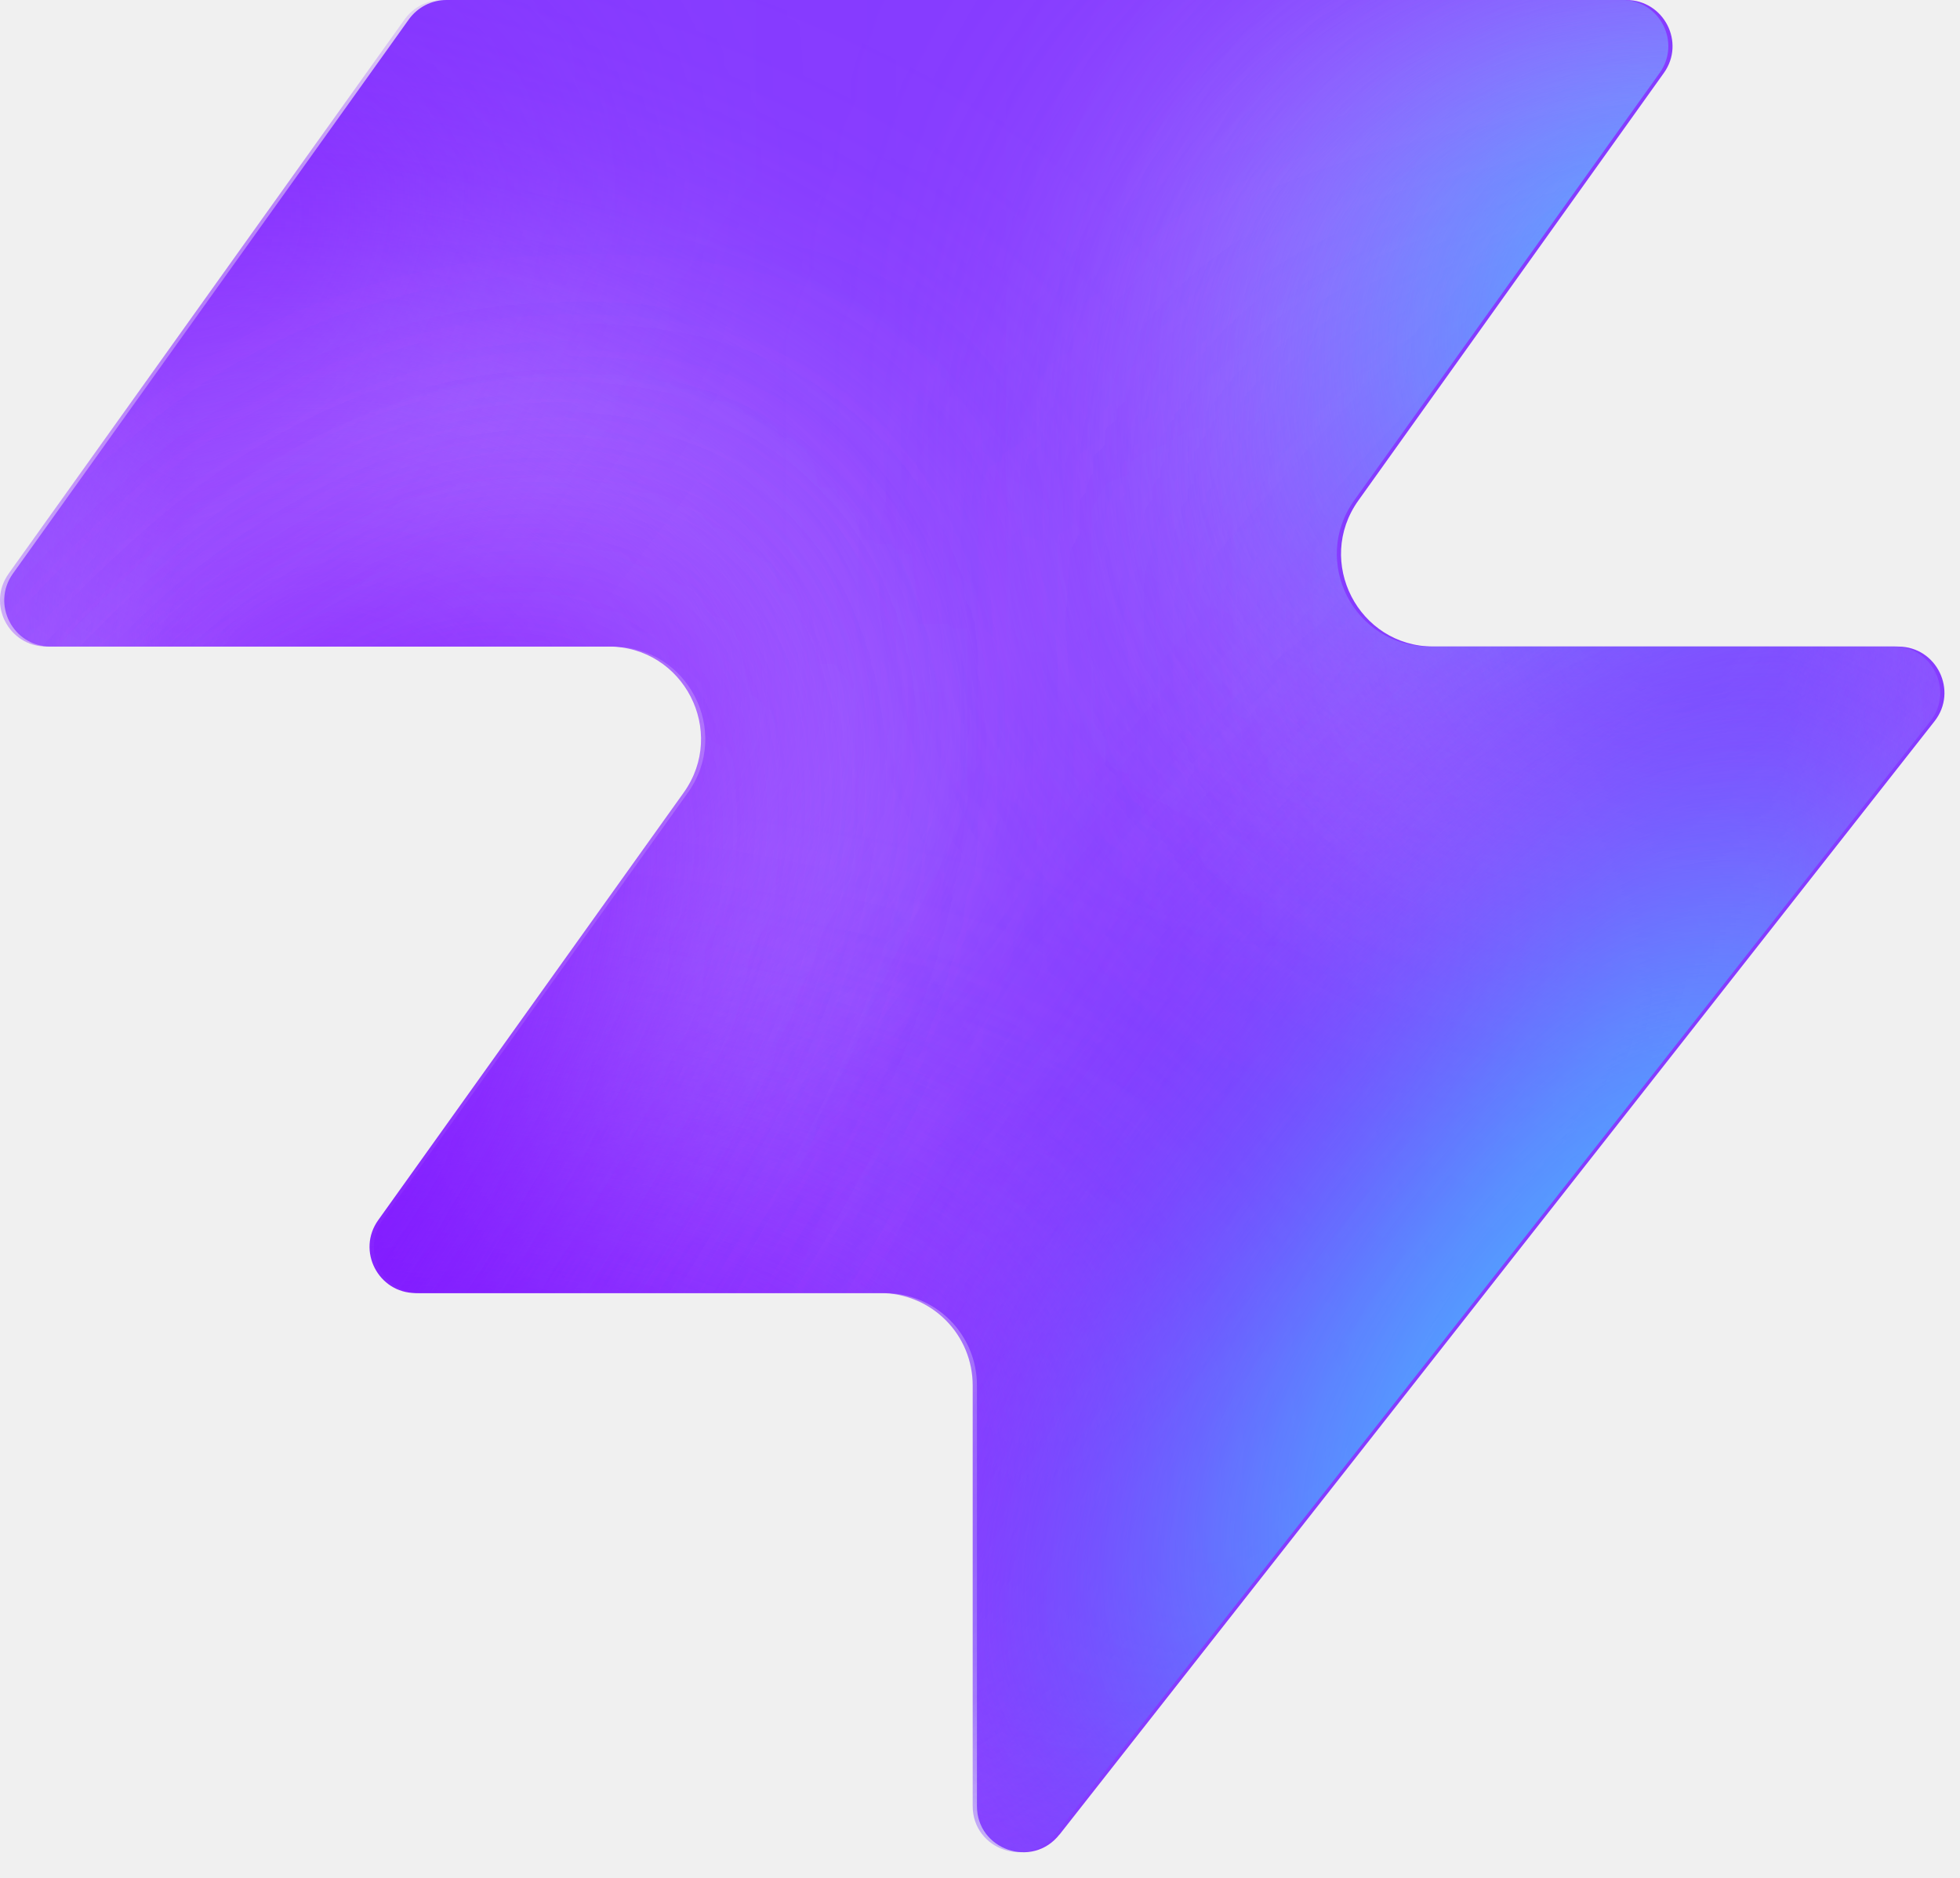
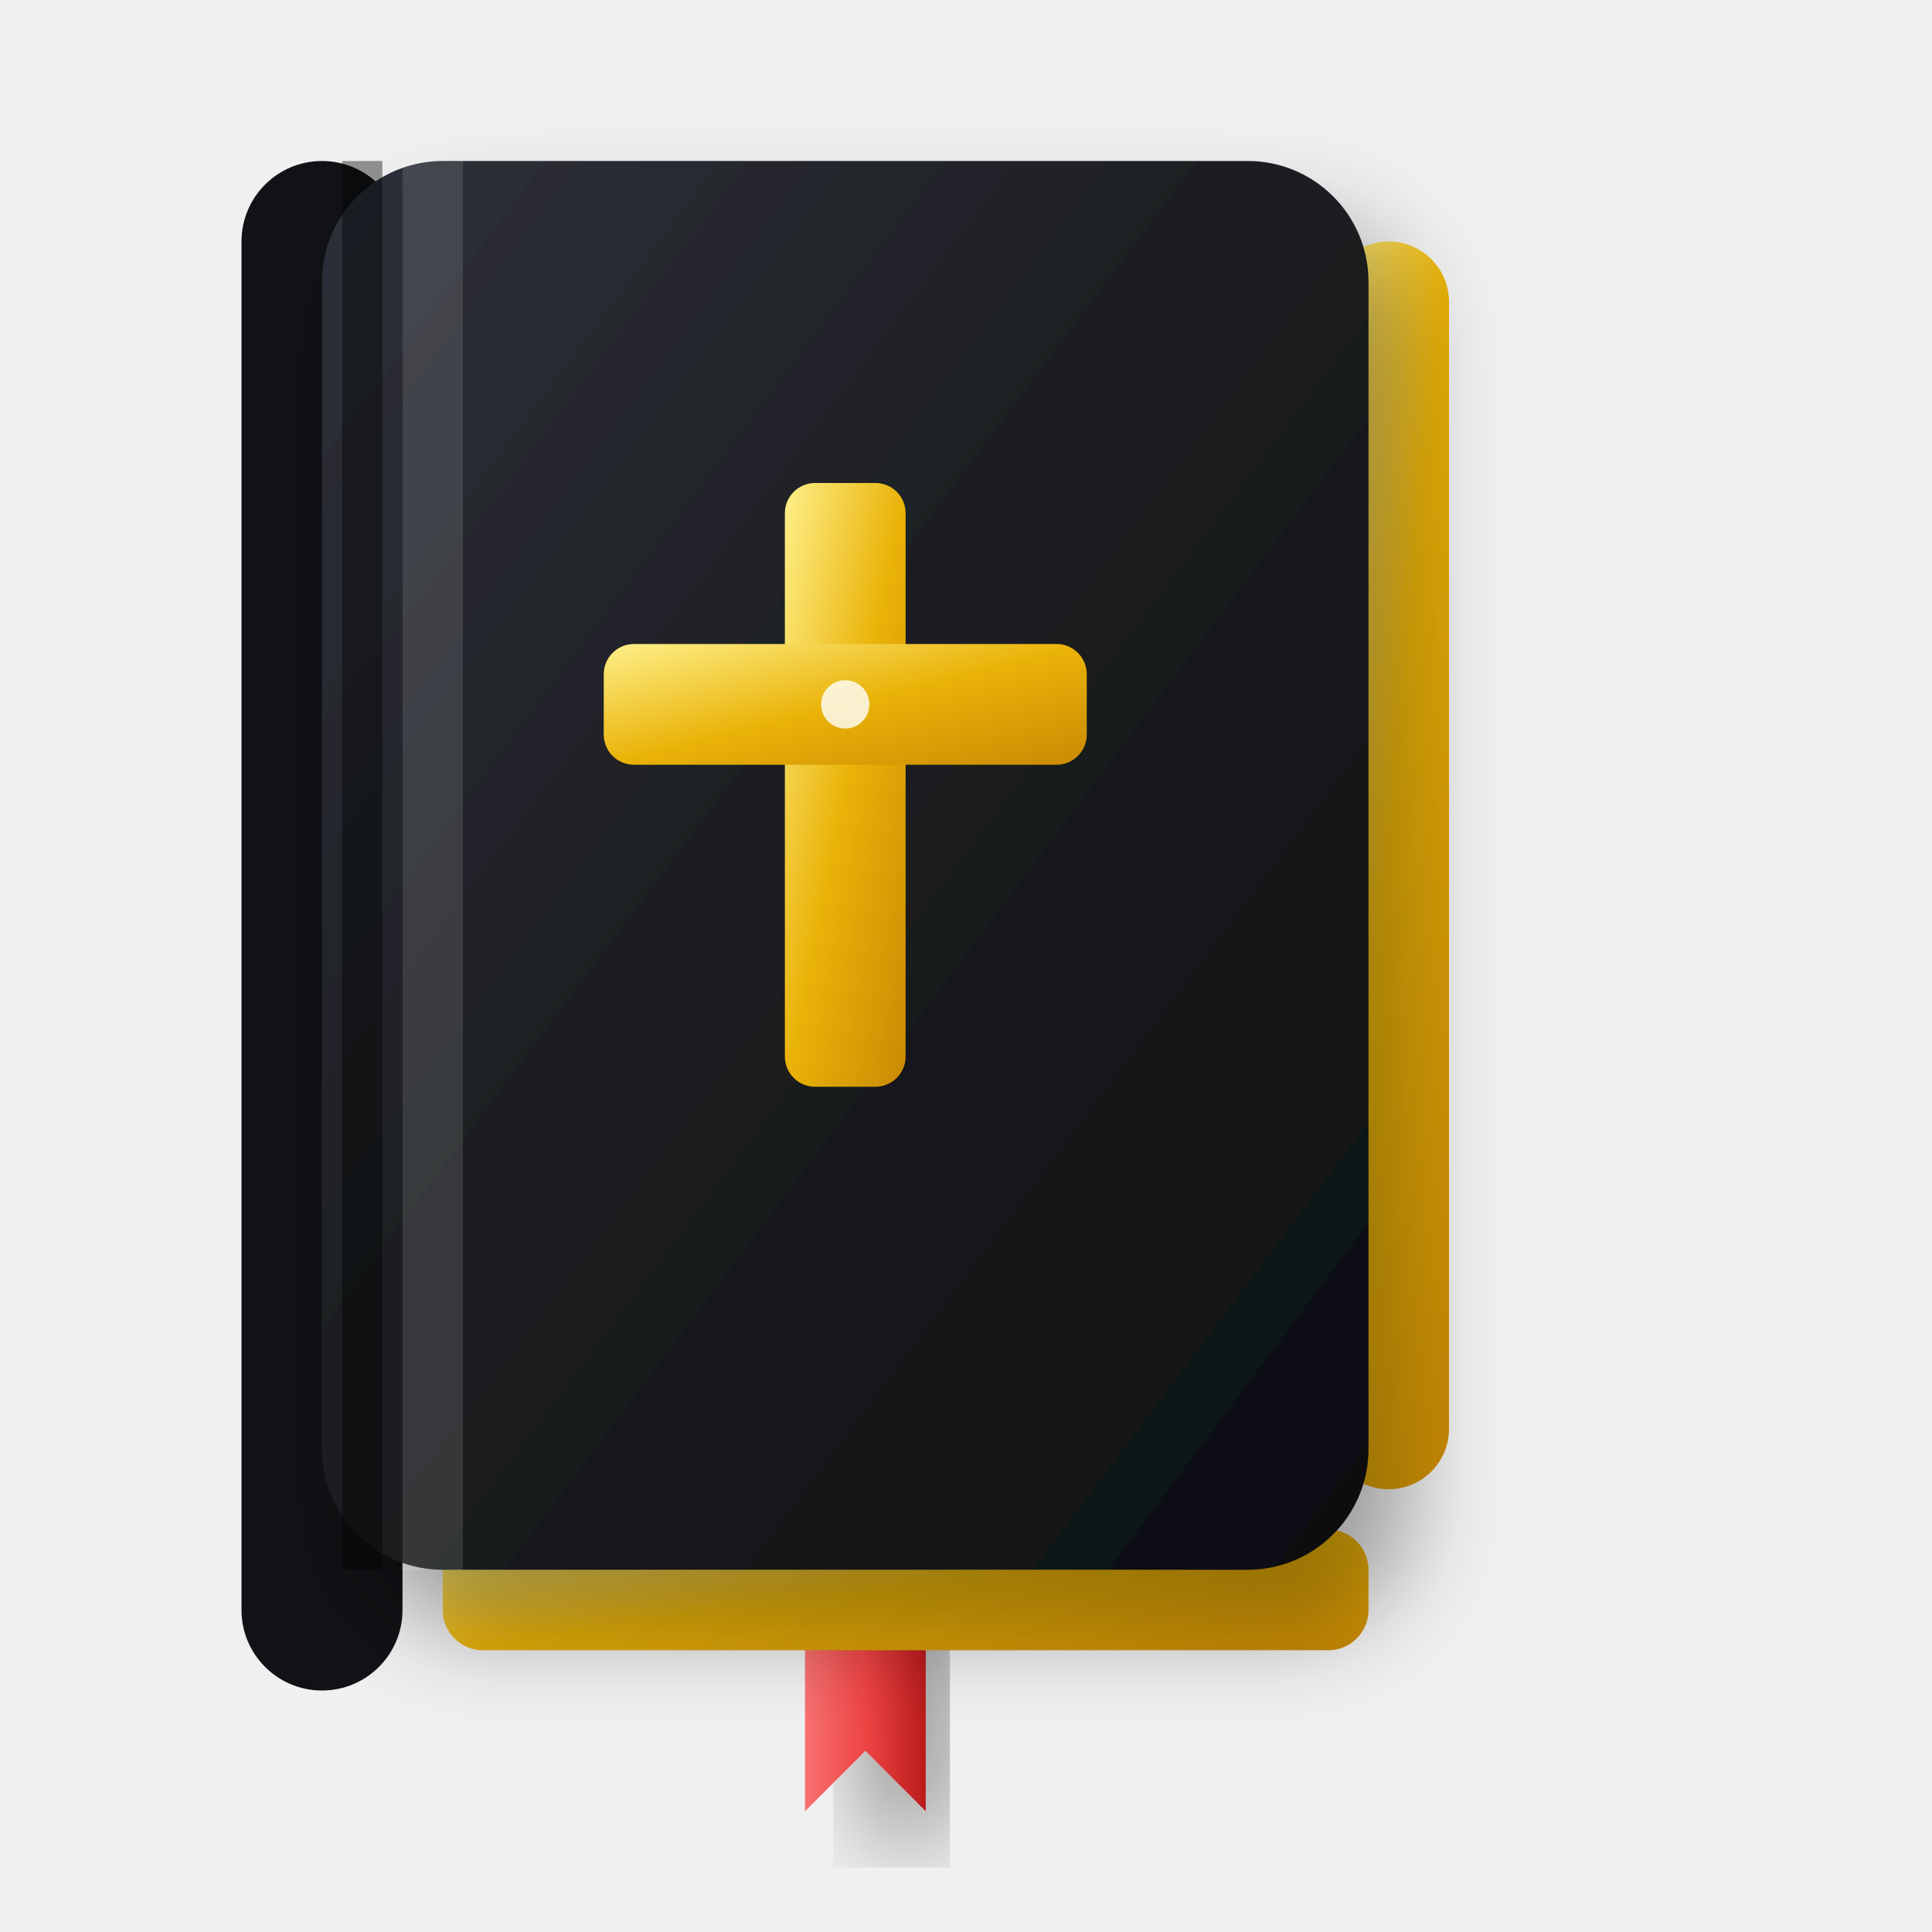
- <svg xmlns="http://www.w3.org/2000/svg" width="48" height="46" fill="none" viewBox="0 0 48 46">
-   <path fill="#863bff" d="M25.946 44.938c-.664.845-2.021.375-2.021-.698V33.937a2.26 2.26 0 0 0-2.262-2.262H10.287c-.92 0-1.456-1.04-.92-1.788l7.48-10.471c1.07-1.497 0-3.578-1.842-3.578H1.237c-.92 0-1.456-1.04-.92-1.788L10.013.474c.214-.297.556-.474.92-.474h28.894c.92 0 1.456 1.04.92 1.788l-7.48 10.471c-1.07 1.498 0 3.579 1.842 3.579h11.377c.943 0 1.473 1.088.89 1.83L25.947 44.94z" style="fill:#863bff;fill:color(display-p3 .525 .23 1);fill-opacity:1" />
-   <mask id="a" width="48" height="46" x="0" y="0" maskUnits="userSpaceOnUse" style="mask-type:alpha">
-     <path fill="#000" d="M25.842 44.938c-.664.844-2.021.375-2.021-.698V33.937a2.26 2.26 0 0 0-2.262-2.262H10.183c-.92 0-1.456-1.04-.92-1.788l7.48-10.471c1.07-1.498 0-3.579-1.842-3.579H1.133c-.92 0-1.456-1.04-.92-1.787L9.91.473c.214-.297.556-.474.92-.474h28.894c.92 0 1.456 1.04.92 1.788l-7.48 10.471c-1.07 1.498 0 3.578 1.842 3.578h11.377c.943 0 1.473 1.088.89 1.832L25.843 44.94z" style="fill:#000;fill-opacity:1" />
-   </mask>
-   <g mask="url(#a)">
-     <g filter="url(#b)">
-       <ellipse cx="5.508" cy="14.704" fill="#ede6ff" rx="5.508" ry="14.704" style="fill:#ede6ff;fill:color(display-p3 .927 .903 1);fill-opacity:1" transform="matrix(.00324 1 1 -.00324 -4.47 31.516)" />
-     </g>
-     <g filter="url(#c)">
-       <ellipse cx="10.399" cy="29.851" fill="#ede6ff" rx="10.399" ry="29.851" style="fill:#ede6ff;fill:color(display-p3 .927 .903 1);fill-opacity:1" transform="matrix(.00324 1 1 -.00324 -39.328 7.883)" />
-     </g>
-     <g filter="url(#d)">
-       <ellipse cx="5.508" cy="30.487" fill="#7e14ff" rx="5.508" ry="30.487" style="fill:#7e14ff;fill:color(display-p3 .492 .077 1);fill-opacity:1" transform="rotate(89.814 -25.913 -14.639)scale(1 -1)" />
-     </g>
-     <g filter="url(#e)">
-       <ellipse cx="5.508" cy="30.599" fill="#7e14ff" rx="5.508" ry="30.599" style="fill:#7e14ff;fill:color(display-p3 .492 .077 1);fill-opacity:1" transform="rotate(89.814 -32.644 -3.334)scale(1 -1)" />
-     </g>
-     <g filter="url(#f)">
-       <ellipse cx="5.508" cy="30.599" fill="#7e14ff" rx="5.508" ry="30.599" style="fill:#7e14ff;fill:color(display-p3 .492 .077 1);fill-opacity:1" transform="matrix(.00324 1 1 -.00324 -34.34 30.47)" />
-     </g>
-     <g filter="url(#g)">
-       <ellipse cx="14.072" cy="22.078" fill="#ede6ff" rx="14.072" ry="22.078" style="fill:#ede6ff;fill:color(display-p3 .927 .903 1);fill-opacity:1" transform="rotate(93.35 24.506 48.493)scale(-1 1)" />
-     </g>
-     <g filter="url(#h)">
-       <ellipse cx="3.47" cy="21.501" fill="#7e14ff" rx="3.47" ry="21.501" style="fill:#7e14ff;fill:color(display-p3 .492 .077 1);fill-opacity:1" transform="rotate(89.009 28.708 47.59)scale(-1 1)" />
-     </g>
-     <g filter="url(#i)">
-       <ellipse cx="3.47" cy="21.501" fill="#7e14ff" rx="3.47" ry="21.501" style="fill:#7e14ff;fill:color(display-p3 .492 .077 1);fill-opacity:1" transform="rotate(89.009 28.708 47.59)scale(-1 1)" />
-     </g>
-     <g filter="url(#j)">
-       <ellipse cx=".387" cy="8.972" fill="#7e14ff" rx="4.407" ry="29.108" style="fill:#7e14ff;fill:color(display-p3 .492 .077 1);fill-opacity:1" transform="rotate(39.51 .387 8.972)" />
-     </g>
-     <g filter="url(#k)">
-       <ellipse cx="47.523" cy="-6.092" fill="#7e14ff" rx="4.407" ry="29.108" style="fill:#7e14ff;fill:color(display-p3 .492 .077 1);fill-opacity:1" transform="rotate(37.892 47.523 -6.092)" />
-     </g>
-     <g filter="url(#l)">
-       <ellipse cx="41.412" cy="6.333" fill="#47bfff" rx="5.971" ry="9.665" style="fill:#47bfff;fill:color(display-p3 .28 .748 1);fill-opacity:1" transform="rotate(37.892 41.412 6.333)" />
-     </g>
-     <g filter="url(#m)">
-       <ellipse cx="-1.879" cy="38.332" fill="#7e14ff" rx="4.407" ry="29.108" style="fill:#7e14ff;fill:color(display-p3 .492 .077 1);fill-opacity:1" transform="rotate(37.892 -1.88 38.332)" />
-     </g>
-     <g filter="url(#n)">
-       <ellipse cx="-1.879" cy="38.332" fill="#7e14ff" rx="4.407" ry="29.108" style="fill:#7e14ff;fill:color(display-p3 .492 .077 1);fill-opacity:1" transform="rotate(37.892 -1.88 38.332)" />
-     </g>
-     <g filter="url(#o)">
-       <ellipse cx="35.651" cy="29.907" fill="#7e14ff" rx="4.407" ry="29.108" style="fill:#7e14ff;fill:color(display-p3 .492 .077 1);fill-opacity:1" transform="rotate(37.892 35.651 29.907)" />
-     </g>
-     <g filter="url(#p)">
-       <ellipse cx="38.418" cy="32.4" fill="#47bfff" rx="5.971" ry="15.297" style="fill:#47bfff;fill:color(display-p3 .28 .748 1);fill-opacity:1" transform="rotate(37.892 38.418 32.4)" />
-     </g>
+ <svg xmlns="http://www.w3.org/2000/svg" viewBox="0 0 48 48" width="48" height="48">
+   <defs>
+     <filter id="shadow" x="-10%" y="-10%" width="130%" height="130%">
+       <feDropShadow dx="1" dy="1.5" stdDeviation="1.2" flood-opacity="0.35" />
+     </filter>
+     <linearGradient id="coverGrad" x1="0%" y1="0%" x2="100%" y2="100%">
+       <stop offset="0%" stop-color="#2d3139" />
+       <stop offset="50%" stop-color="#1b1c20" />
+       <stop offset="100%" stop-color="#0d0e10" />
+     </linearGradient>
+     <linearGradient id="goldGrad" x1="0%" y1="0%" x2="100%" y2="100%">
+       <stop offset="0%" stop-color="#fef08a" />
+       <stop offset="50%" stop-color="#eab308" />
+       <stop offset="100%" stop-color="#ca8a04" />
+     </linearGradient>
+     <linearGradient id="ribbonGrad" x1="0%" y1="0%" x2="100%" y2="0%">
+       <stop offset="0%" stop-color="#f87171" />
+       <stop offset="50%" stop-color="#ef4444" />
+       <stop offset="100%" stop-color="#b91c1c" />
+     </linearGradient>
+   </defs>
+   <path d="M20,38 V45 L21.5,43.5 L23,45 V38 Z" fill="url(#ribbonGrad)" filter="url(#shadow)" />
+   <rect x="33" y="6" width="3" height="31" rx="1.5" fill="url(#goldGrad)" />
+   <rect x="11" y="38" width="23" height="3" rx="1" fill="url(#goldGrad)" />
+   <rect x="6" y="4" width="4" height="38" rx="2" fill="#111215" />
+   <rect x="8" y="4" width="26" height="35" rx="3" fill="url(#coverGrad)" filter="url(#shadow)" />
+   <rect x="10" y="4" width="1.5" height="35" fill="#ffffff" fill-opacity="0.12" />
+   <rect x="8.5" y="4" width="1" height="35" fill="#000000" fill-opacity="0.4" />
+   <path d="M 12 4 L 32 4" stroke="url(#goldGrad)" stroke-width="0.5" fill="none" opacity="0.6" stroke-linecap="round" />
+   <path d="M 12 39 L 32 39" stroke="url(#goldGrad)" stroke-width="0.5" fill="none" opacity="0.6" stroke-linecap="round" />
+   <g>
+     <rect x="19.5" y="12" width="3" height="15" rx="0.75" fill="url(#goldGrad)" />
+     <rect x="15" y="16" width="12" height="3" rx="0.75" fill="url(#goldGrad)" />
+     <circle cx="21" cy="17.5" r="0.6" fill="#ffffff" opacity="0.8" />
  </g>
-   <defs>
-     <filter id="b" width="60.045" height="41.654" x="-19.77" y="16.149" color-interpolation-filters="sRGB" filterUnits="userSpaceOnUse">
-       <feFlood flood-opacity="0" result="BackgroundImageFix" />
-       <feBlend in="SourceGraphic" in2="BackgroundImageFix" result="shape" />
-       <feGaussianBlur result="effect1_foregroundBlur_2002_17158" stdDeviation="7.659" />
-     </filter>
-     <filter id="c" width="90.34" height="51.437" x="-54.613" y="-7.533" color-interpolation-filters="sRGB" filterUnits="userSpaceOnUse">
-       <feFlood flood-opacity="0" result="BackgroundImageFix" />
-       <feBlend in="SourceGraphic" in2="BackgroundImageFix" result="shape" />
-       <feGaussianBlur result="effect1_foregroundBlur_2002_17158" stdDeviation="7.659" />
-     </filter>
-     <filter id="d" width="79.355" height="29.4" x="-49.64" y="2.03" color-interpolation-filters="sRGB" filterUnits="userSpaceOnUse">
-       <feFlood flood-opacity="0" result="BackgroundImageFix" />
-       <feBlend in="SourceGraphic" in2="BackgroundImageFix" result="shape" />
-       <feGaussianBlur result="effect1_foregroundBlur_2002_17158" stdDeviation="4.596" />
-     </filter>
-     <filter id="e" width="79.579" height="29.4" x="-45.045" y="20.029" color-interpolation-filters="sRGB" filterUnits="userSpaceOnUse">
-       <feFlood flood-opacity="0" result="BackgroundImageFix" />
-       <feBlend in="SourceGraphic" in2="BackgroundImageFix" result="shape" />
-       <feGaussianBlur result="effect1_foregroundBlur_2002_17158" stdDeviation="4.596" />
-     </filter>
-     <filter id="f" width="79.579" height="29.4" x="-43.513" y="21.178" color-interpolation-filters="sRGB" filterUnits="userSpaceOnUse">
-       <feFlood flood-opacity="0" result="BackgroundImageFix" />
-       <feBlend in="SourceGraphic" in2="BackgroundImageFix" result="shape" />
-       <feGaussianBlur result="effect1_foregroundBlur_2002_17158" stdDeviation="4.596" />
-     </filter>
-     <filter id="g" width="74.749" height="58.852" x="15.756" y="-17.901" color-interpolation-filters="sRGB" filterUnits="userSpaceOnUse">
-       <feFlood flood-opacity="0" result="BackgroundImageFix" />
-       <feBlend in="SourceGraphic" in2="BackgroundImageFix" result="shape" />
-       <feGaussianBlur result="effect1_foregroundBlur_2002_17158" stdDeviation="7.659" />
-     </filter>
-     <filter id="h" width="61.377" height="25.362" x="23.548" y="2.284" color-interpolation-filters="sRGB" filterUnits="userSpaceOnUse">
-       <feFlood flood-opacity="0" result="BackgroundImageFix" />
-       <feBlend in="SourceGraphic" in2="BackgroundImageFix" result="shape" />
-       <feGaussianBlur result="effect1_foregroundBlur_2002_17158" stdDeviation="4.596" />
-     </filter>
-     <filter id="i" width="61.377" height="25.362" x="23.548" y="2.284" color-interpolation-filters="sRGB" filterUnits="userSpaceOnUse">
-       <feFlood flood-opacity="0" result="BackgroundImageFix" />
-       <feBlend in="SourceGraphic" in2="BackgroundImageFix" result="shape" />
-       <feGaussianBlur result="effect1_foregroundBlur_2002_17158" stdDeviation="4.596" />
-     </filter>
-     <filter id="j" width="56.045" height="63.649" x="-27.636" y="-22.853" color-interpolation-filters="sRGB" filterUnits="userSpaceOnUse">
-       <feFlood flood-opacity="0" result="BackgroundImageFix" />
-       <feBlend in="SourceGraphic" in2="BackgroundImageFix" result="shape" />
-       <feGaussianBlur result="effect1_foregroundBlur_2002_17158" stdDeviation="4.596" />
-     </filter>
-     <filter id="k" width="54.814" height="64.646" x="20.116" y="-38.415" color-interpolation-filters="sRGB" filterUnits="userSpaceOnUse">
-       <feFlood flood-opacity="0" result="BackgroundImageFix" />
-       <feBlend in="SourceGraphic" in2="BackgroundImageFix" result="shape" />
-       <feGaussianBlur result="effect1_foregroundBlur_2002_17158" stdDeviation="4.596" />
-     </filter>
-     <filter id="l" width="33.541" height="35.313" x="24.641" y="-11.323" color-interpolation-filters="sRGB" filterUnits="userSpaceOnUse">
-       <feFlood flood-opacity="0" result="BackgroundImageFix" />
-       <feBlend in="SourceGraphic" in2="BackgroundImageFix" result="shape" />
-       <feGaussianBlur result="effect1_foregroundBlur_2002_17158" stdDeviation="4.596" />
-     </filter>
-     <filter id="m" width="54.814" height="64.646" x="-29.286" y="6.009" color-interpolation-filters="sRGB" filterUnits="userSpaceOnUse">
-       <feFlood flood-opacity="0" result="BackgroundImageFix" />
-       <feBlend in="SourceGraphic" in2="BackgroundImageFix" result="shape" />
-       <feGaussianBlur result="effect1_foregroundBlur_2002_17158" stdDeviation="4.596" />
-     </filter>
-     <filter id="n" width="54.814" height="64.646" x="-29.286" y="6.009" color-interpolation-filters="sRGB" filterUnits="userSpaceOnUse">
-       <feFlood flood-opacity="0" result="BackgroundImageFix" />
-       <feBlend in="SourceGraphic" in2="BackgroundImageFix" result="shape" />
-       <feGaussianBlur result="effect1_foregroundBlur_2002_17158" stdDeviation="4.596" />
-     </filter>
-     <filter id="o" width="54.814" height="64.646" x="8.244" y="-2.416" color-interpolation-filters="sRGB" filterUnits="userSpaceOnUse">
-       <feFlood flood-opacity="0" result="BackgroundImageFix" />
-       <feBlend in="SourceGraphic" in2="BackgroundImageFix" result="shape" />
-       <feGaussianBlur result="effect1_foregroundBlur_2002_17158" stdDeviation="4.596" />
-     </filter>
-     <filter id="p" width="39.409" height="43.623" x="18.713" y="10.588" color-interpolation-filters="sRGB" filterUnits="userSpaceOnUse">
-       <feFlood flood-opacity="0" result="BackgroundImageFix" />
-       <feBlend in="SourceGraphic" in2="BackgroundImageFix" result="shape" />
-       <feGaussianBlur result="effect1_foregroundBlur_2002_17158" stdDeviation="4.596" />
-     </filter>
-   </defs>
</svg>
